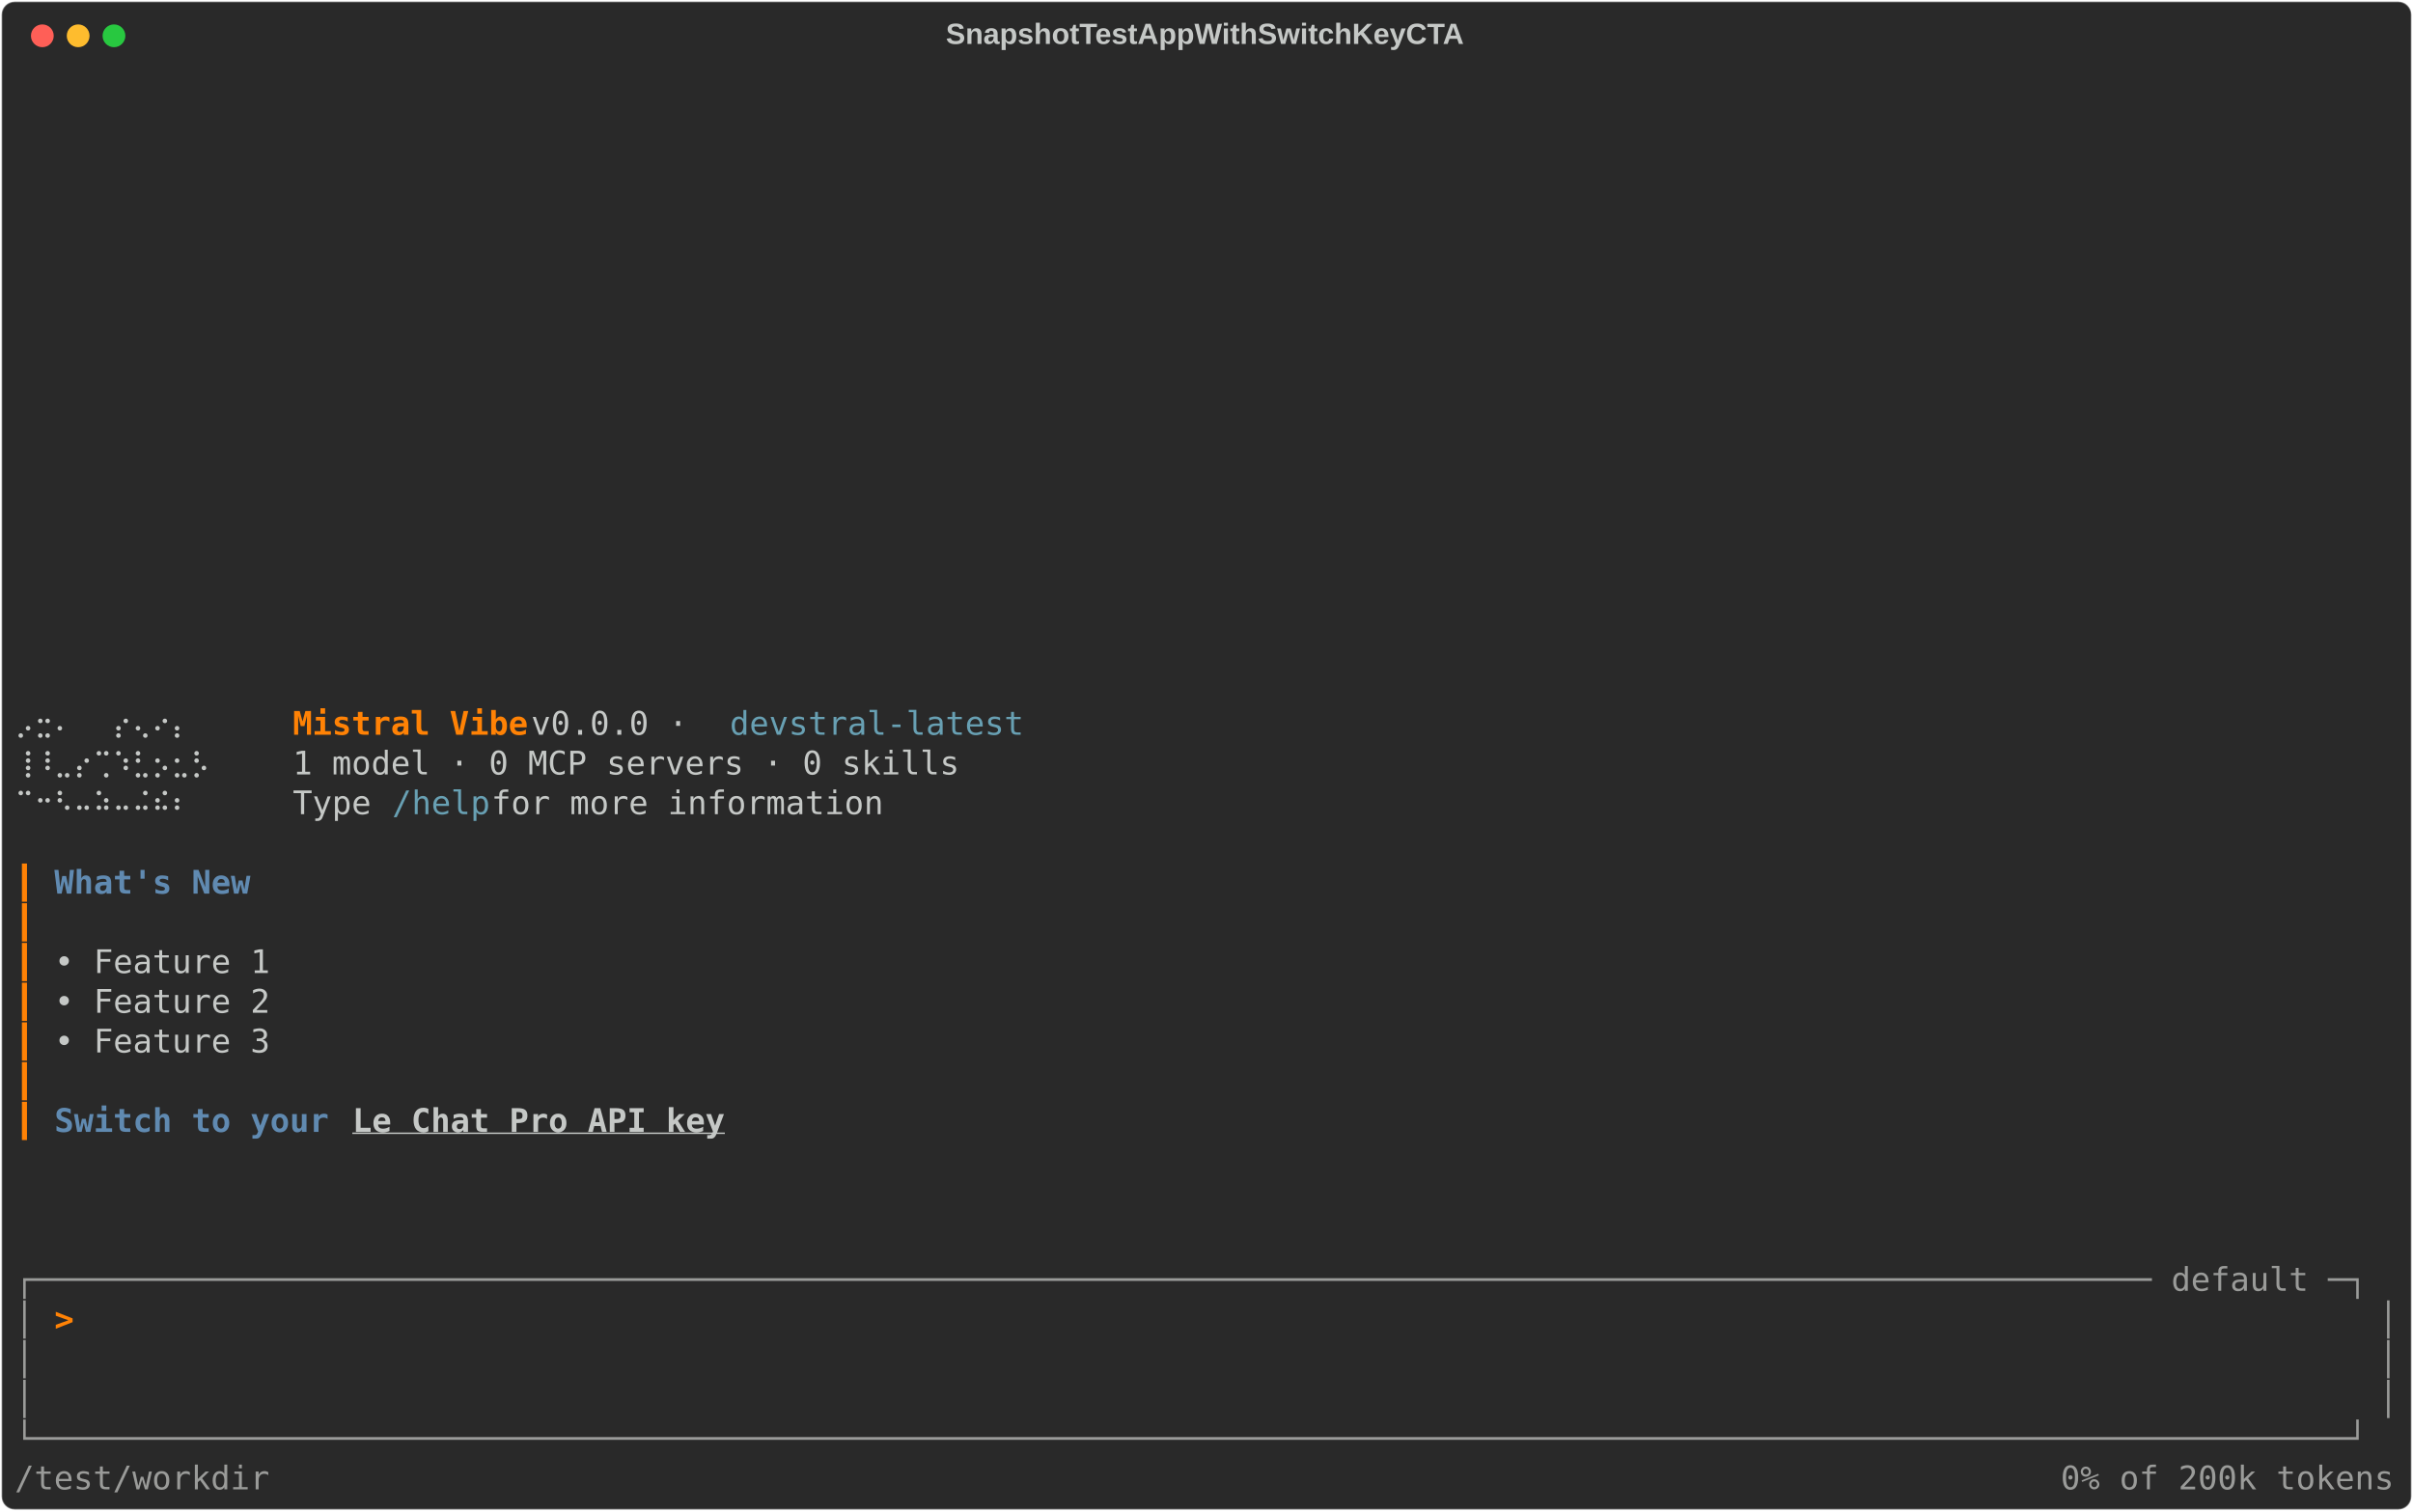
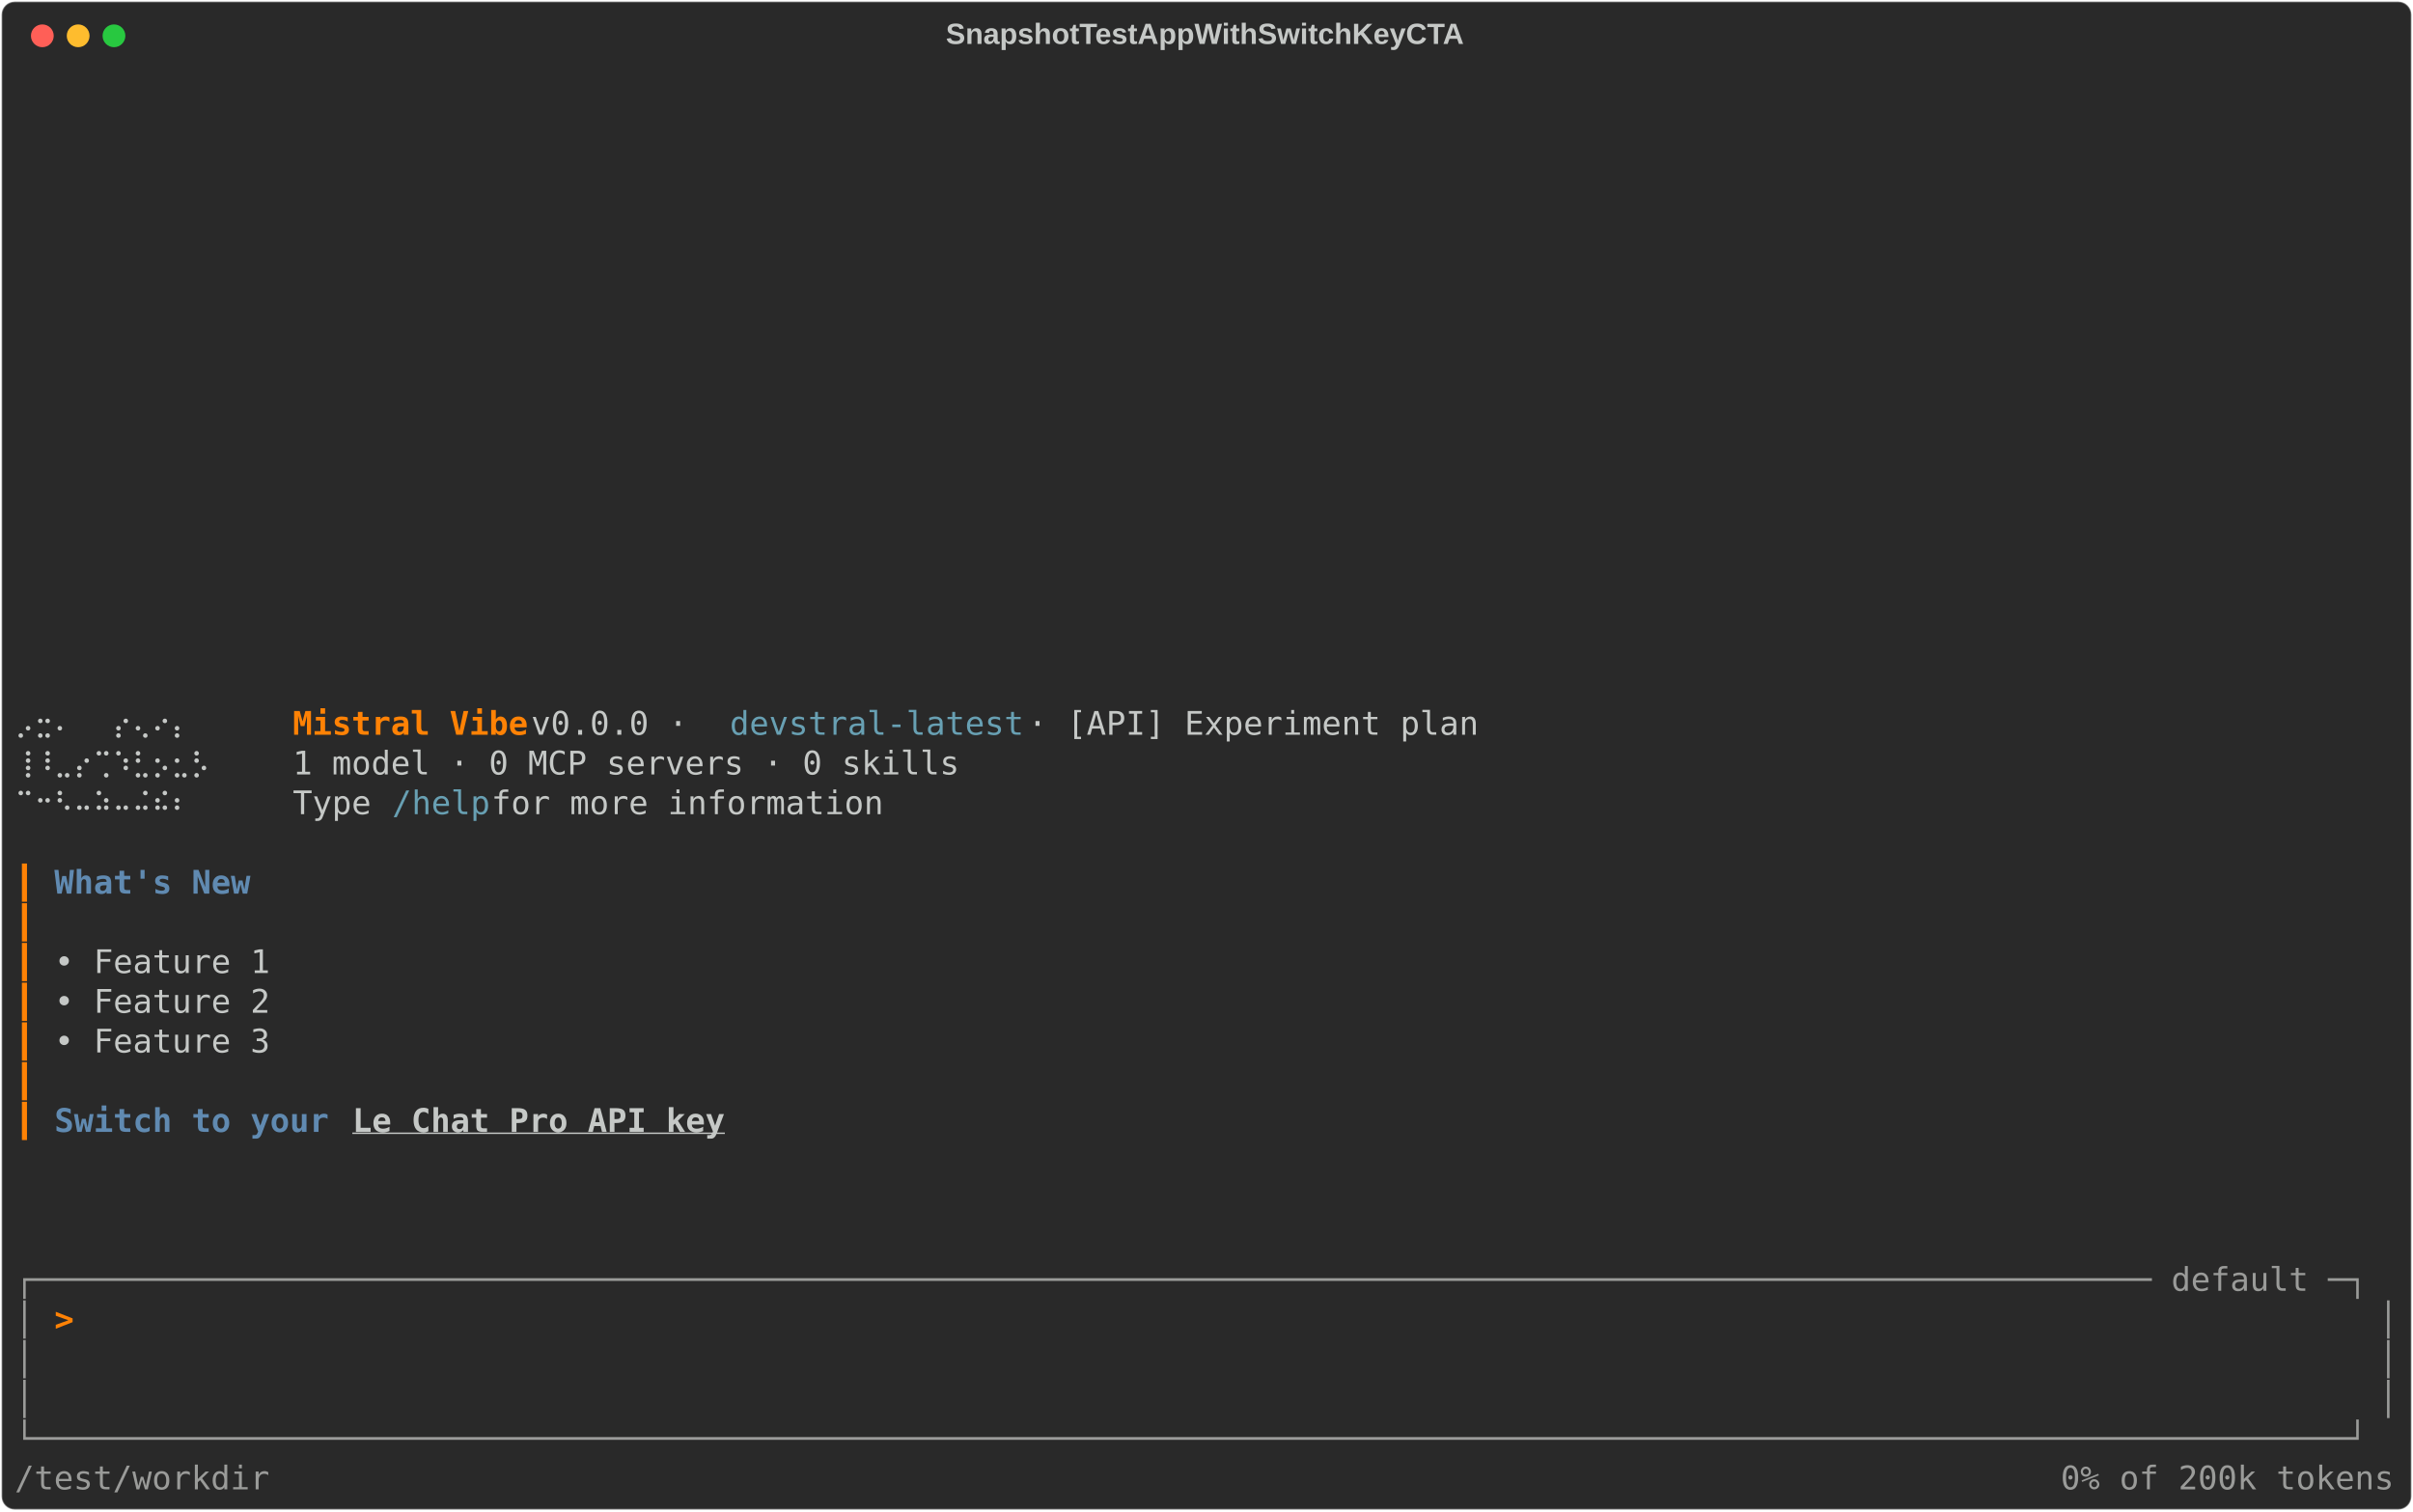
<svg xmlns="http://www.w3.org/2000/svg" class="rich-terminal" viewBox="0 0 1482 928.4">
  <style>

    @font-face {
        font-family: "Fira Code";
        src: local("FiraCode-Regular"),
                url("https://cdnjs.cloudflare.com/ajax/libs/firacode/6.2.0/woff2/FiraCode-Regular.woff2") format("woff2"),
                url("https://cdnjs.cloudflare.com/ajax/libs/firacode/6.2.0/woff/FiraCode-Regular.woff") format("woff");
        font-style: normal;
        font-weight: 400;
    }
    @font-face {
        font-family: "Fira Code";
        src: local("FiraCode-Bold"),
                url("https://cdnjs.cloudflare.com/ajax/libs/firacode/6.2.0/woff2/FiraCode-Bold.woff2") format("woff2"),
                url("https://cdnjs.cloudflare.com/ajax/libs/firacode/6.2.0/woff/FiraCode-Bold.woff") format("woff");
        font-style: bold;
        font-weight: 700;
    }

    .terminal-matrix {
        font-family: Fira Code, monospace;
        font-size: 20px;
        line-height: 24.4px;
        font-variant-east-asian: full-width;
    }

    .terminal-title {
        font-size: 18px;
        font-weight: bold;
        font-family: arial;
    }

    .terminal-r1 { fill: #c5c8c6 }
.terminal-r2 { fill: #ff8205;font-weight: bold }
.terminal-r3 { fill: #68a0b3 }
.terminal-r4 { fill: #ff8205 }
.terminal-r5 { fill: #608ab1;font-weight: bold }
.terminal-r6 { fill: #c5c8c6;font-weight: bold;text-decoration: underline; }
.terminal-r7 { fill: #9a9b99 }
    </style>
  <defs>
    <clipPath id="terminal-clip-terminal">
      <rect x="0" y="0" width="1463.0" height="877.4" />
    </clipPath>
    <clipPath id="terminal-line-0">
      <rect x="0" y="1.5" width="1464" height="24.65" />
    </clipPath>
    <clipPath id="terminal-line-1">
      <rect x="0" y="25.9" width="1464" height="24.65" />
    </clipPath>
    <clipPath id="terminal-line-2">
      <rect x="0" y="50.3" width="1464" height="24.65" />
    </clipPath>
    <clipPath id="terminal-line-3">
      <rect x="0" y="74.7" width="1464" height="24.65" />
    </clipPath>
    <clipPath id="terminal-line-4">
      <rect x="0" y="99.1" width="1464" height="24.65" />
    </clipPath>
    <clipPath id="terminal-line-5">
      <rect x="0" y="123.5" width="1464" height="24.65" />
    </clipPath>
    <clipPath id="terminal-line-6">
      <rect x="0" y="147.9" width="1464" height="24.65" />
    </clipPath>
    <clipPath id="terminal-line-7">
      <rect x="0" y="172.3" width="1464" height="24.65" />
    </clipPath>
    <clipPath id="terminal-line-8">
      <rect x="0" y="196.7" width="1464" height="24.65" />
    </clipPath>
    <clipPath id="terminal-line-9">
      <rect x="0" y="221.1" width="1464" height="24.65" />
    </clipPath>
    <clipPath id="terminal-line-10">
      <rect x="0" y="245.5" width="1464" height="24.65" />
    </clipPath>
    <clipPath id="terminal-line-11">
      <rect x="0" y="269.9" width="1464" height="24.65" />
    </clipPath>
    <clipPath id="terminal-line-12">
      <rect x="0" y="294.3" width="1464" height="24.65" />
    </clipPath>
    <clipPath id="terminal-line-13">
      <rect x="0" y="318.7" width="1464" height="24.65" />
    </clipPath>
    <clipPath id="terminal-line-14">
      <rect x="0" y="343.1" width="1464" height="24.65" />
    </clipPath>
    <clipPath id="terminal-line-15">
      <rect x="0" y="367.5" width="1464" height="24.65" />
    </clipPath>
    <clipPath id="terminal-line-16">
      <rect x="0" y="391.9" width="1464" height="24.65" />
    </clipPath>
    <clipPath id="terminal-line-17">
      <rect x="0" y="416.3" width="1464" height="24.65" />
    </clipPath>
    <clipPath id="terminal-line-18">
      <rect x="0" y="440.7" width="1464" height="24.65" />
    </clipPath>
    <clipPath id="terminal-line-19">
      <rect x="0" y="465.1" width="1464" height="24.65" />
    </clipPath>
    <clipPath id="terminal-line-20">
      <rect x="0" y="489.5" width="1464" height="24.65" />
    </clipPath>
    <clipPath id="terminal-line-21">
      <rect x="0" y="513.9" width="1464" height="24.65" />
    </clipPath>
    <clipPath id="terminal-line-22">
      <rect x="0" y="538.3" width="1464" height="24.65" />
    </clipPath>
    <clipPath id="terminal-line-23">
      <rect x="0" y="562.7" width="1464" height="24.65" />
    </clipPath>
    <clipPath id="terminal-line-24">
      <rect x="0" y="587.1" width="1464" height="24.65" />
    </clipPath>
    <clipPath id="terminal-line-25">
      <rect x="0" y="611.5" width="1464" height="24.65" />
    </clipPath>
    <clipPath id="terminal-line-26">
      <rect x="0" y="635.9" width="1464" height="24.65" />
    </clipPath>
    <clipPath id="terminal-line-27">
      <rect x="0" y="660.3" width="1464" height="24.65" />
    </clipPath>
    <clipPath id="terminal-line-28">
      <rect x="0" y="684.7" width="1464" height="24.65" />
    </clipPath>
    <clipPath id="terminal-line-29">
      <rect x="0" y="709.1" width="1464" height="24.65" />
    </clipPath>
    <clipPath id="terminal-line-30">
      <rect x="0" y="733.5" width="1464" height="24.65" />
    </clipPath>
    <clipPath id="terminal-line-31">
      <rect x="0" y="757.9" width="1464" height="24.65" />
    </clipPath>
    <clipPath id="terminal-line-32">
      <rect x="0" y="782.3" width="1464" height="24.65" />
    </clipPath>
    <clipPath id="terminal-line-33">
      <rect x="0" y="806.7" width="1464" height="24.65" />
    </clipPath>
    <clipPath id="terminal-line-34">
      <rect x="0" y="831.1" width="1464" height="24.65" />
    </clipPath>
  </defs>
  <rect fill="#292929" stroke="rgba(255,255,255,0.35)" stroke-width="1" x="1" y="1" width="1480" height="926.4" rx="8" />
  <text class="terminal-title" fill="#c5c8c6" text-anchor="middle" x="740" y="27">SnapshotTestAppWithSwitchKeyCTA</text>
  <g transform="translate(26,22)">
    <circle cx="0" cy="0" r="7" fill="#ff5f57" />
    <circle cx="22" cy="0" r="7" fill="#febc2e" />
    <circle cx="44" cy="0" r="7" fill="#28c840" />
  </g>
  <g transform="translate(9, 41)" clip-path="url(#terminal-clip-terminal)">
    <g class="terminal-matrix">
      <text class="terminal-r1" x="1464" y="20" textLength="12.2" clip-path="url(#terminal-line-0)">
</text>
      <text class="terminal-r1" x="1464" y="44.4" textLength="12.2" clip-path="url(#terminal-line-1)">
</text>
      <text class="terminal-r1" x="1464" y="68.8" textLength="12.2" clip-path="url(#terminal-line-2)">
</text>
      <text class="terminal-r1" x="1464" y="93.2" textLength="12.2" clip-path="url(#terminal-line-3)">
</text>
      <text class="terminal-r1" x="1464" y="117.6" textLength="12.2" clip-path="url(#terminal-line-4)">
</text>
      <text class="terminal-r1" x="1464" y="142" textLength="12.2" clip-path="url(#terminal-line-5)">
</text>
      <text class="terminal-r1" x="1464" y="166.4" textLength="12.2" clip-path="url(#terminal-line-6)">
</text>
      <text class="terminal-r1" x="1464" y="190.8" textLength="12.2" clip-path="url(#terminal-line-7)">
</text>
      <text class="terminal-r1" x="1464" y="215.2" textLength="12.2" clip-path="url(#terminal-line-8)">
</text>
      <text class="terminal-r1" x="1464" y="239.6" textLength="12.2" clip-path="url(#terminal-line-9)">
</text>
      <text class="terminal-r1" x="1464" y="264" textLength="12.2" clip-path="url(#terminal-line-10)">
</text>
      <text class="terminal-r1" x="1464" y="288.4" textLength="12.2" clip-path="url(#terminal-line-11)">
</text>
      <text class="terminal-r1" x="1464" y="312.8" textLength="12.2" clip-path="url(#terminal-line-12)">
</text>
      <text class="terminal-r1" x="1464" y="337.2" textLength="12.2" clip-path="url(#terminal-line-13)">
</text>
      <text class="terminal-r1" x="1464" y="361.6" textLength="12.2" clip-path="url(#terminal-line-14)">
</text>
      <text class="terminal-r1" x="1464" y="386" textLength="12.2" clip-path="url(#terminal-line-15)">
</text>
      <text class="terminal-r1" x="0" y="410.4" textLength="134.2" clip-path="url(#terminal-line-16)">  ⡠⣒⠄  ⡔⢄⠔⡄</text>
      <text class="terminal-r2" x="170.8" y="410.4" textLength="146.4" clip-path="url(#terminal-line-16)">Mistral Vibe</text>
      <text class="terminal-r1" x="317.2" y="410.4" textLength="122" clip-path="url(#terminal-line-16)"> v0.0.0 · </text>
      <text class="terminal-r3" x="439.2" y="410.4" textLength="183" clip-path="url(#terminal-line-16)">devstral-latest</text>
+       <text class="terminal-r1" x="622.2" y="410.4" textLength="292.8" clip-path="url(#terminal-line-16)"> · [API] Experiment plan</text>
      <text class="terminal-r1" x="1464" y="410.4" textLength="12.2" clip-path="url(#terminal-line-16)">
</text>
      <text class="terminal-r1" x="0" y="434.8" textLength="134.2" clip-path="url(#terminal-line-17)"> ⢸⠸⣀⡔⢉⠱⣃⡢⣂⡣</text>
      <text class="terminal-r1" x="170.8" y="434.8" textLength="414.8" clip-path="url(#terminal-line-17)">1 model · 0 MCP servers · 0 skills</text>
      <text class="terminal-r1" x="1464" y="434.8" textLength="12.2" clip-path="url(#terminal-line-17)">
</text>
      <text class="terminal-r1" x="0" y="459.2" textLength="134.2" clip-path="url(#terminal-line-18)">  ⠉⠒⠣⠤⠵⠤⠬⠮⠆</text>
      <text class="terminal-r1" x="170.8" y="459.2" textLength="61" clip-path="url(#terminal-line-18)">Type </text>
      <text class="terminal-r3" x="231.8" y="459.2" textLength="61" clip-path="url(#terminal-line-18)">/help</text>
      <text class="terminal-r1" x="292.8" y="459.2" textLength="256.2" clip-path="url(#terminal-line-18)"> for more information</text>
      <text class="terminal-r1" x="1464" y="459.2" textLength="12.2" clip-path="url(#terminal-line-18)">
</text>
      <text class="terminal-r1" x="1464" y="483.6" textLength="12.2" clip-path="url(#terminal-line-19)">
</text>
      <text class="terminal-r4" x="0" y="508" textLength="12.2" clip-path="url(#terminal-line-20)">┃</text>
      <text class="terminal-r5" x="24.4" y="508" textLength="122" clip-path="url(#terminal-line-20)">What's New</text>
      <text class="terminal-r1" x="1464" y="508" textLength="12.2" clip-path="url(#terminal-line-20)">
</text>
      <text class="terminal-r4" x="0" y="532.4" textLength="12.2" clip-path="url(#terminal-line-21)">┃</text>
      <text class="terminal-r1" x="1464" y="532.4" textLength="12.2" clip-path="url(#terminal-line-21)">
</text>
      <text class="terminal-r4" x="0" y="556.8" textLength="12.2" clip-path="url(#terminal-line-22)">┃</text>
      <text class="terminal-r1" x="24.4" y="556.8" textLength="134.2" clip-path="url(#terminal-line-22)">• Feature 1</text>
      <text class="terminal-r1" x="1464" y="556.8" textLength="12.2" clip-path="url(#terminal-line-22)">
</text>
      <text class="terminal-r4" x="0" y="581.2" textLength="12.2" clip-path="url(#terminal-line-23)">┃</text>
      <text class="terminal-r1" x="24.4" y="581.2" textLength="134.2" clip-path="url(#terminal-line-23)">• Feature 2</text>
      <text class="terminal-r1" x="1464" y="581.2" textLength="12.2" clip-path="url(#terminal-line-23)">
</text>
      <text class="terminal-r4" x="0" y="605.6" textLength="12.2" clip-path="url(#terminal-line-24)">┃</text>
      <text class="terminal-r1" x="24.4" y="605.6" textLength="134.2" clip-path="url(#terminal-line-24)">• Feature 3</text>
      <text class="terminal-r1" x="1464" y="605.6" textLength="12.2" clip-path="url(#terminal-line-24)">
</text>
      <text class="terminal-r4" x="0" y="630" textLength="12.2" clip-path="url(#terminal-line-25)">┃</text>
      <text class="terminal-r1" x="1464" y="630" textLength="12.2" clip-path="url(#terminal-line-25)">
</text>
      <text class="terminal-r4" x="0" y="654.4" textLength="12.2" clip-path="url(#terminal-line-26)">┃</text>
      <text class="terminal-r5" x="24.4" y="654.4" textLength="183" clip-path="url(#terminal-line-26)">Switch to your </text>
      <text class="terminal-r6" x="207.4" y="654.4" textLength="231.8" clip-path="url(#terminal-line-26)">Le Chat Pro API key</text>
      <text class="terminal-r1" x="1464" y="654.4" textLength="12.2" clip-path="url(#terminal-line-26)">
</text>
      <text class="terminal-r1" x="1464" y="678.8" textLength="12.2" clip-path="url(#terminal-line-27)">
</text>
      <text class="terminal-r1" x="1464" y="703.2" textLength="12.2" clip-path="url(#terminal-line-28)">
</text>
      <text class="terminal-r1" x="1464" y="727.6" textLength="12.2" clip-path="url(#terminal-line-29)">
</text>
      <text class="terminal-r7" x="0" y="752" textLength="1464" clip-path="url(#terminal-line-30)">┌──────────────────────────────────────────────────────────────────────────────────────────────────────────── default ─┐</text>
      <text class="terminal-r1" x="1464" y="752" textLength="12.2" clip-path="url(#terminal-line-30)">
</text>
      <text class="terminal-r7" x="0" y="776.4" textLength="12.2" clip-path="url(#terminal-line-31)">│</text>
      <text class="terminal-r2" x="24.4" y="776.4" textLength="12.2" clip-path="url(#terminal-line-31)">&gt;</text>
      <text class="terminal-r7" x="1451.8" y="776.4" textLength="12.2" clip-path="url(#terminal-line-31)">│</text>
      <text class="terminal-r1" x="1464" y="776.4" textLength="12.2" clip-path="url(#terminal-line-31)">
</text>
      <text class="terminal-r7" x="0" y="800.8" textLength="12.2" clip-path="url(#terminal-line-32)">│</text>
      <text class="terminal-r7" x="1451.8" y="800.8" textLength="12.2" clip-path="url(#terminal-line-32)">│</text>
      <text class="terminal-r1" x="1464" y="800.8" textLength="12.2" clip-path="url(#terminal-line-32)">
</text>
      <text class="terminal-r7" x="0" y="825.2" textLength="12.2" clip-path="url(#terminal-line-33)">│</text>
      <text class="terminal-r7" x="1451.8" y="825.2" textLength="12.2" clip-path="url(#terminal-line-33)">│</text>
      <text class="terminal-r1" x="1464" y="825.2" textLength="12.2" clip-path="url(#terminal-line-33)">
</text>
      <text class="terminal-r7" x="0" y="849.6" textLength="1464" clip-path="url(#terminal-line-34)">└──────────────────────────────────────────────────────────────────────────────────────────────────────────────────────┘</text>
      <text class="terminal-r1" x="1464" y="849.6" textLength="12.2" clip-path="url(#terminal-line-34)">
</text>
      <text class="terminal-r7" x="0" y="874" textLength="158.6" clip-path="url(#terminal-line-35)">/test/workdir</text>
      <text class="terminal-r7" x="1256.6" y="874" textLength="207.4" clip-path="url(#terminal-line-35)">0% of 200k tokens</text>
    </g>
  </g>
</svg>
